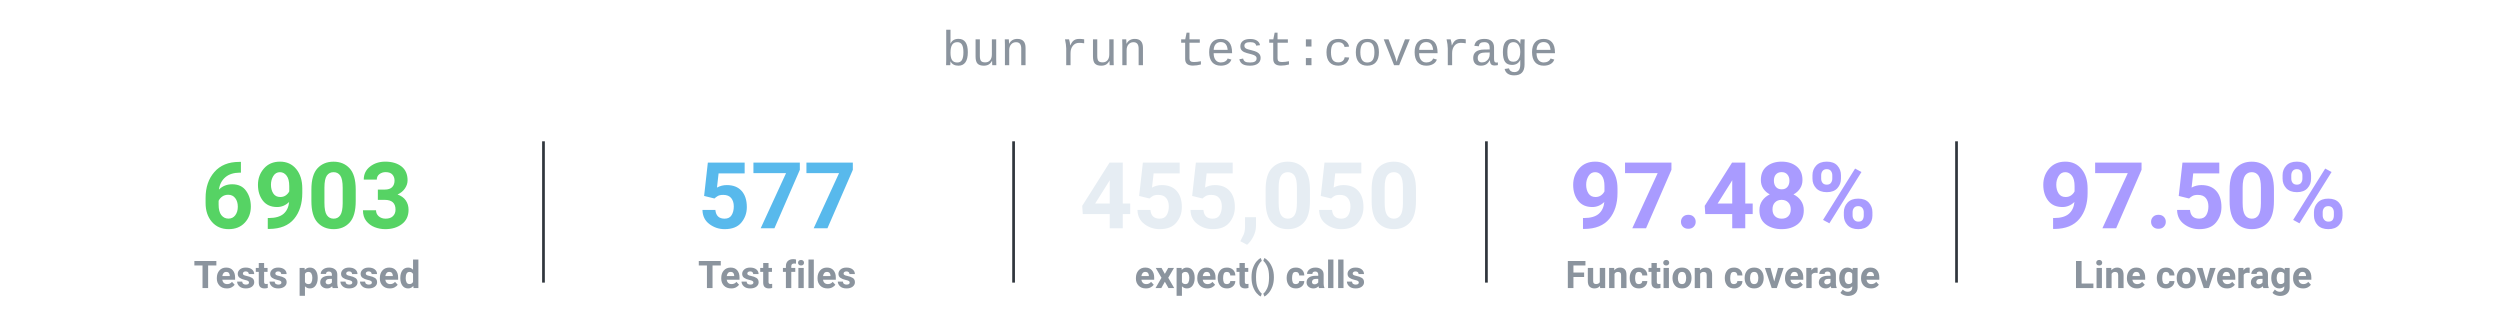
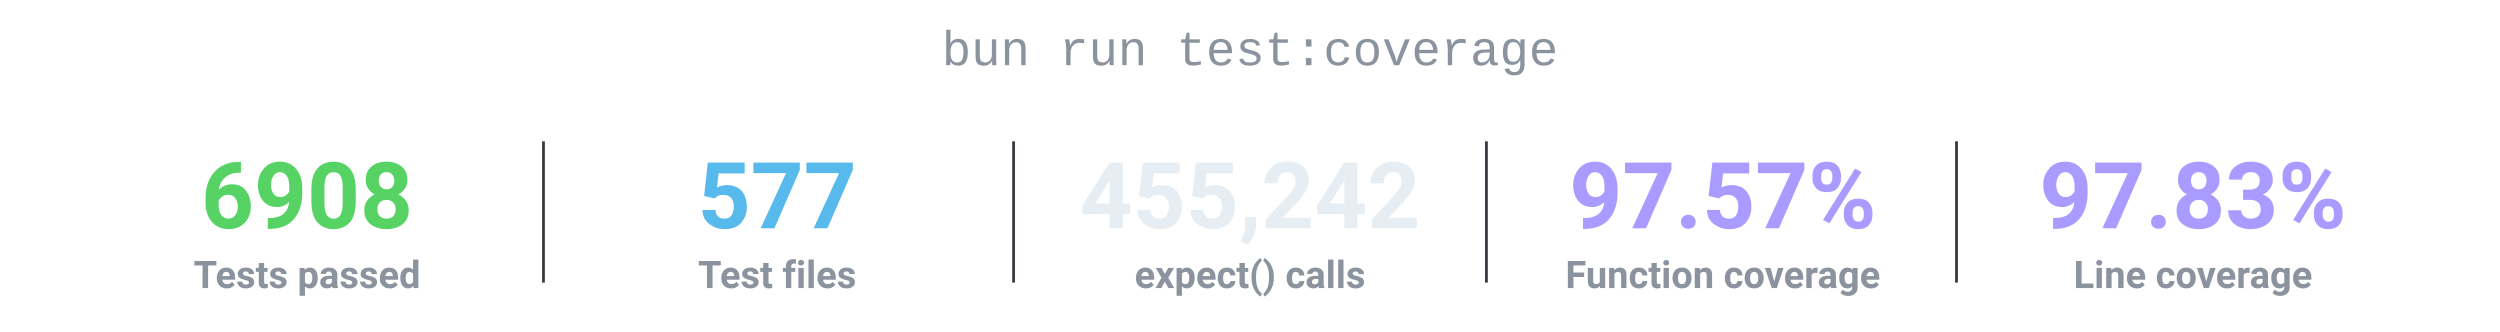
- <svg xmlns="http://www.w3.org/2000/svg" viewBox="0 0 920 122" width="920" height="122" role="img" aria-label="bun run test:coverage — 6903 tests passed, 577 test files, 455,050 expect() calls, 97.48% function coverage, 97.50% line coverage">
+ <svg xmlns="http://www.w3.org/2000/svg" viewBox="0 0 920 122" width="920" height="122" role="img" aria-label="bun run test:coverage — 6908 tests passed, 577 test files, 455,242 expect() calls, 97.57% function coverage, 97.83% line coverage">
  <style>
    .cmd { font-family: ui-monospace, SFMono-Regular, 'SF Mono', Menlo, Consolas, 'Liberation Mono', monospace; font-weight: 500; font-size: 18px; }
    .val { font-family: system-ui, -apple-system, BlinkMacSystemFont, 'Segoe UI', Roboto, sans-serif; font-weight: 700; font-size: 34px; }
    .lbl { font-family: system-ui, -apple-system, BlinkMacSystemFont, 'Segoe UI', Roboto, sans-serif; font-weight: 600; font-size: 14px; }
  </style>
  <text x="460" y="24" text-anchor="middle" class="cmd" fill="#8b949e">bun run test:coverage</text>
  <line x1="200" y1="52" x2="200" y2="104" stroke="#30363d" stroke-width="1" />
  <line x1="373" y1="52" x2="373" y2="104" stroke="#30363d" stroke-width="1" />
  <line x1="547" y1="52" x2="547" y2="104" stroke="#30363d" stroke-width="1" />
  <line x1="720" y1="52" x2="720" y2="104" stroke="#30363d" stroke-width="1" />
-   <text x="113" y="84" text-anchor="middle" class="val" fill="#56d364">6903</text>
+   <text x="113" y="84" text-anchor="middle" class="val" fill="#56d364">6908</text>
  <text x="113" y="106" text-anchor="middle" class="lbl" fill="#8b949e">Tests passed</text>
  <text x="286" y="84" text-anchor="middle" class="val" fill="#58b9ec">577</text>
  <text x="286" y="106" text-anchor="middle" class="lbl" fill="#8b949e">Test files</text>
-   <text x="460" y="84" text-anchor="middle" class="val" fill="#e6edf3">455,050</text>
+   <text x="460" y="84" text-anchor="middle" class="val" fill="#e6edf3">455,242</text>
  <text x="460" y="106" text-anchor="middle" class="lbl" fill="#8b949e">expect() calls</text>
-   <text x="634" y="84" text-anchor="middle" class="val" fill="#a99bff">97.48%</text>
+   <text x="634" y="84" text-anchor="middle" class="val" fill="#a99bff">97.57%</text>
  <text x="634" y="106" text-anchor="middle" class="lbl" fill="#8b949e">Function coverage</text>
-   <text x="807" y="84" text-anchor="middle" class="val" fill="#a99bff">97.50%</text>
+   <text x="807" y="84" text-anchor="middle" class="val" fill="#a99bff">97.83%</text>
  <text x="807" y="106" text-anchor="middle" class="lbl" fill="#8b949e">Line coverage</text>
</svg>
